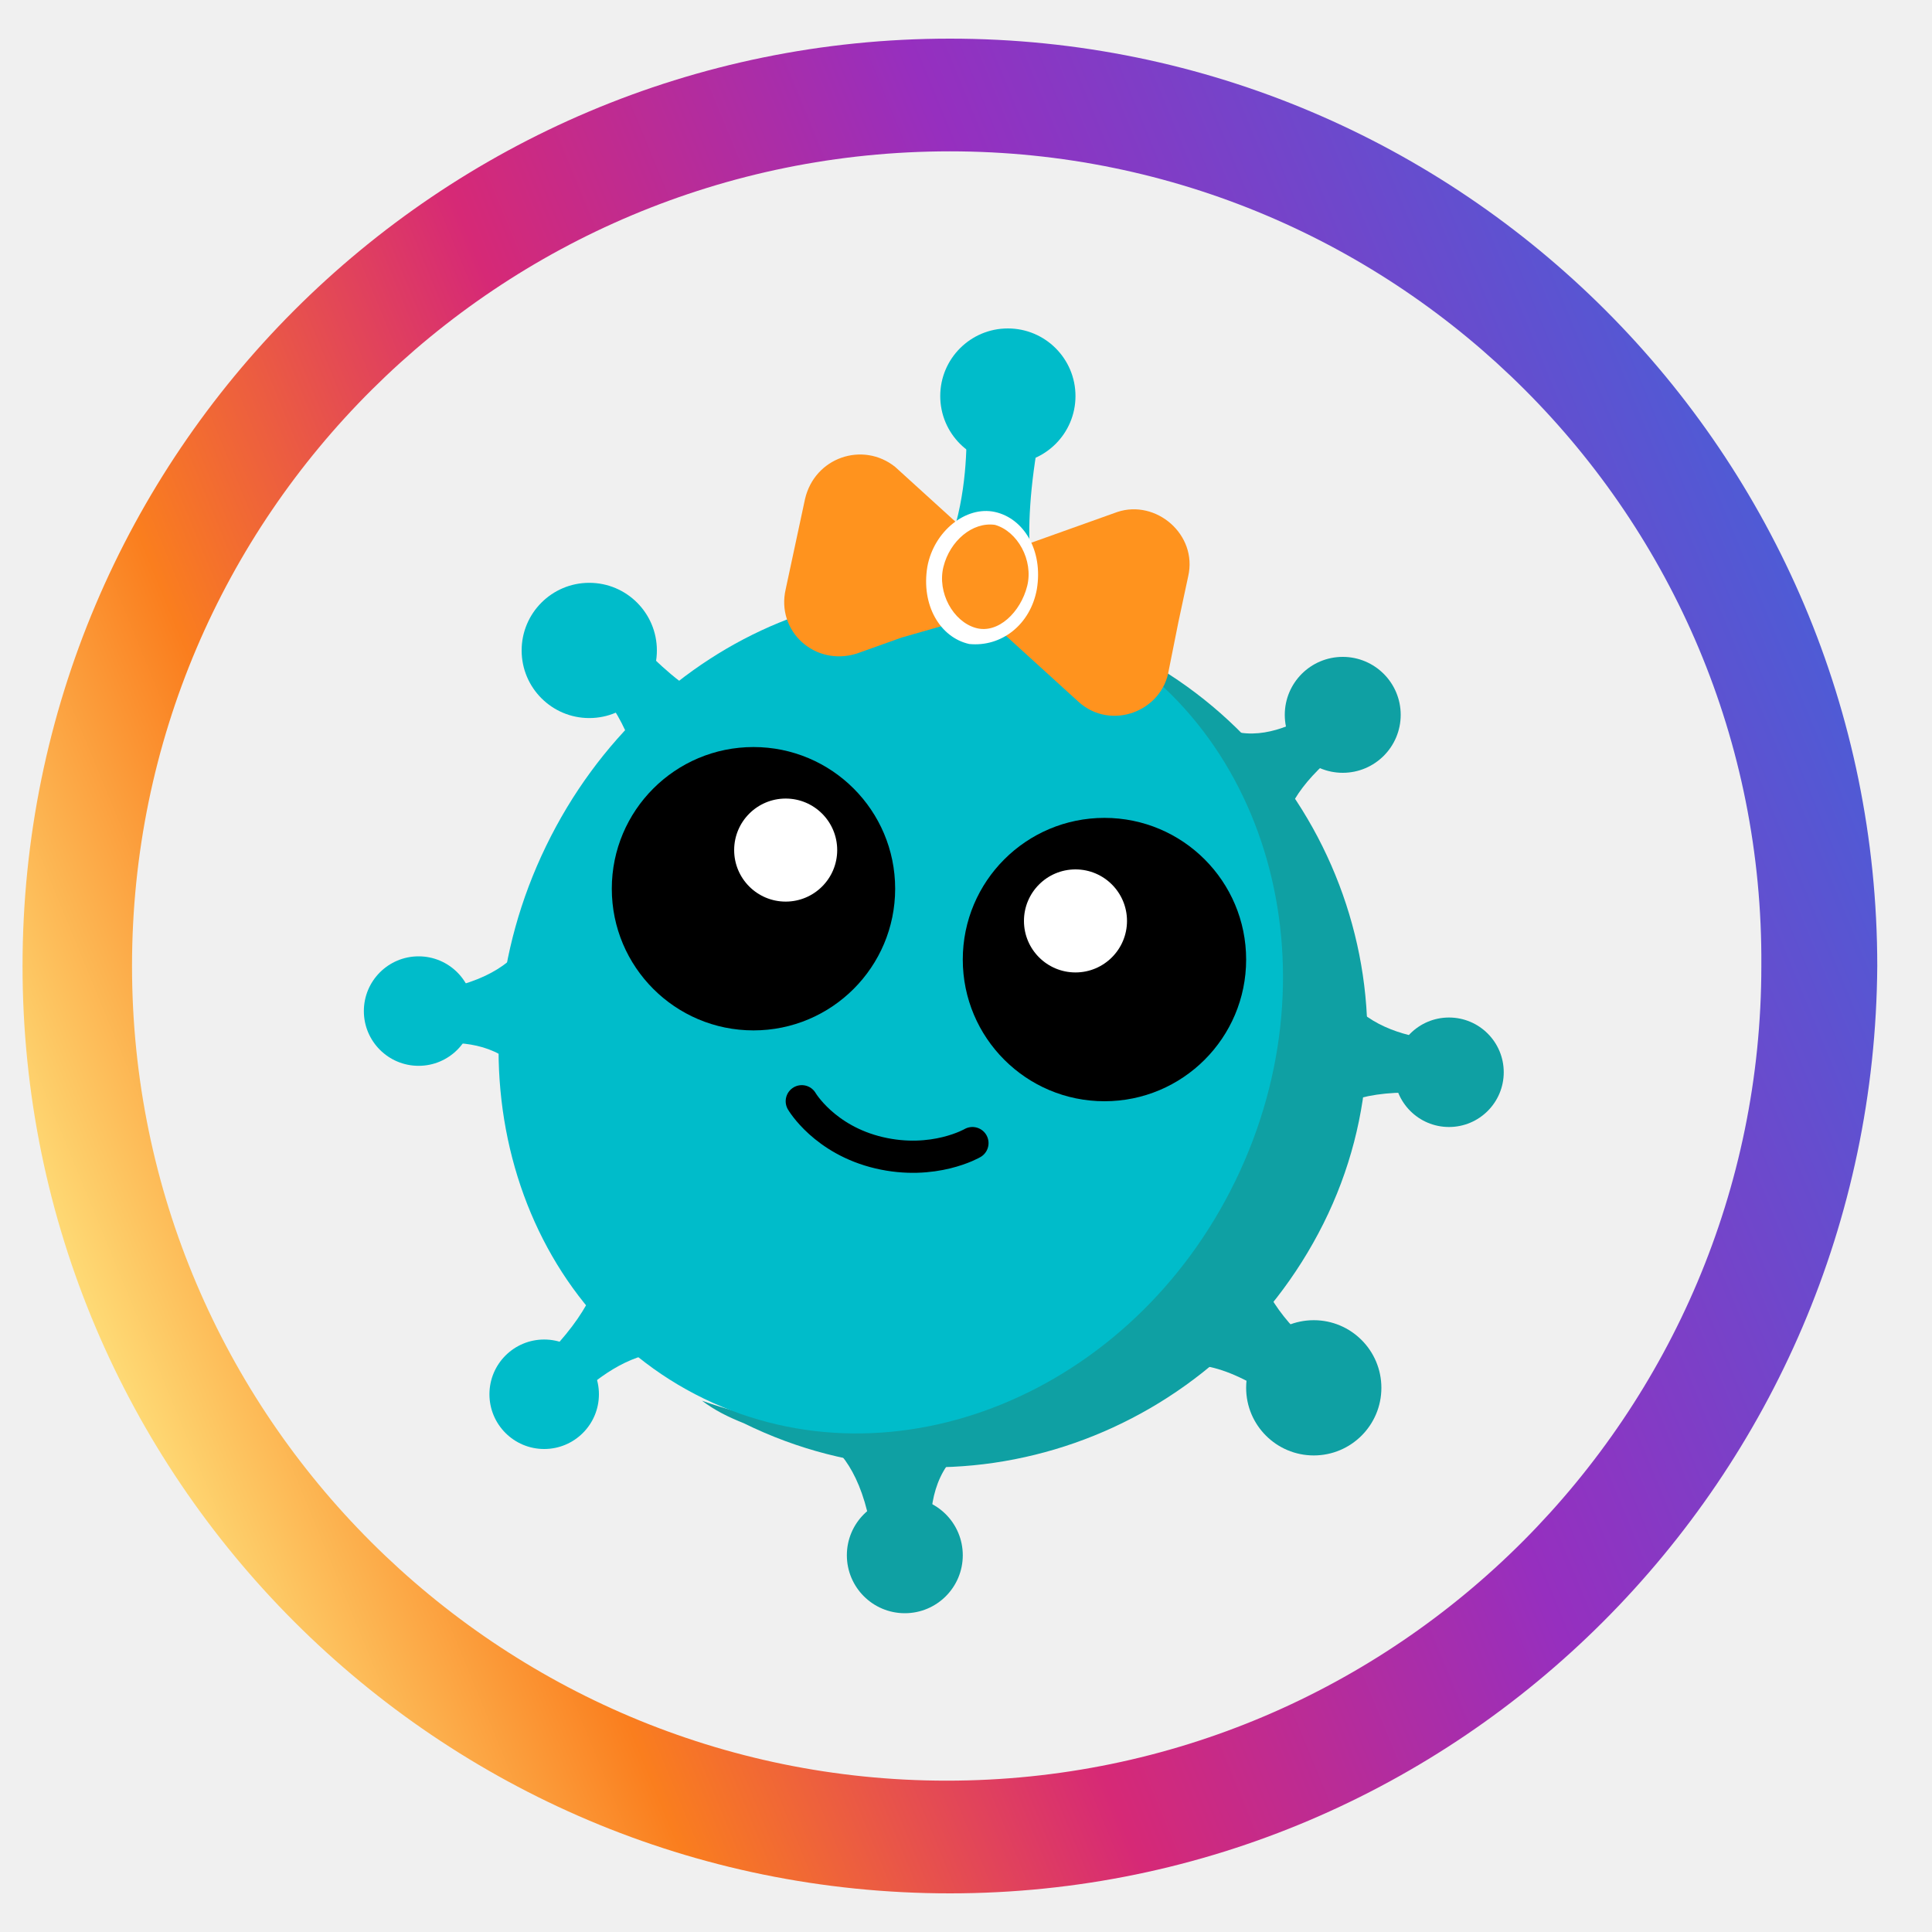
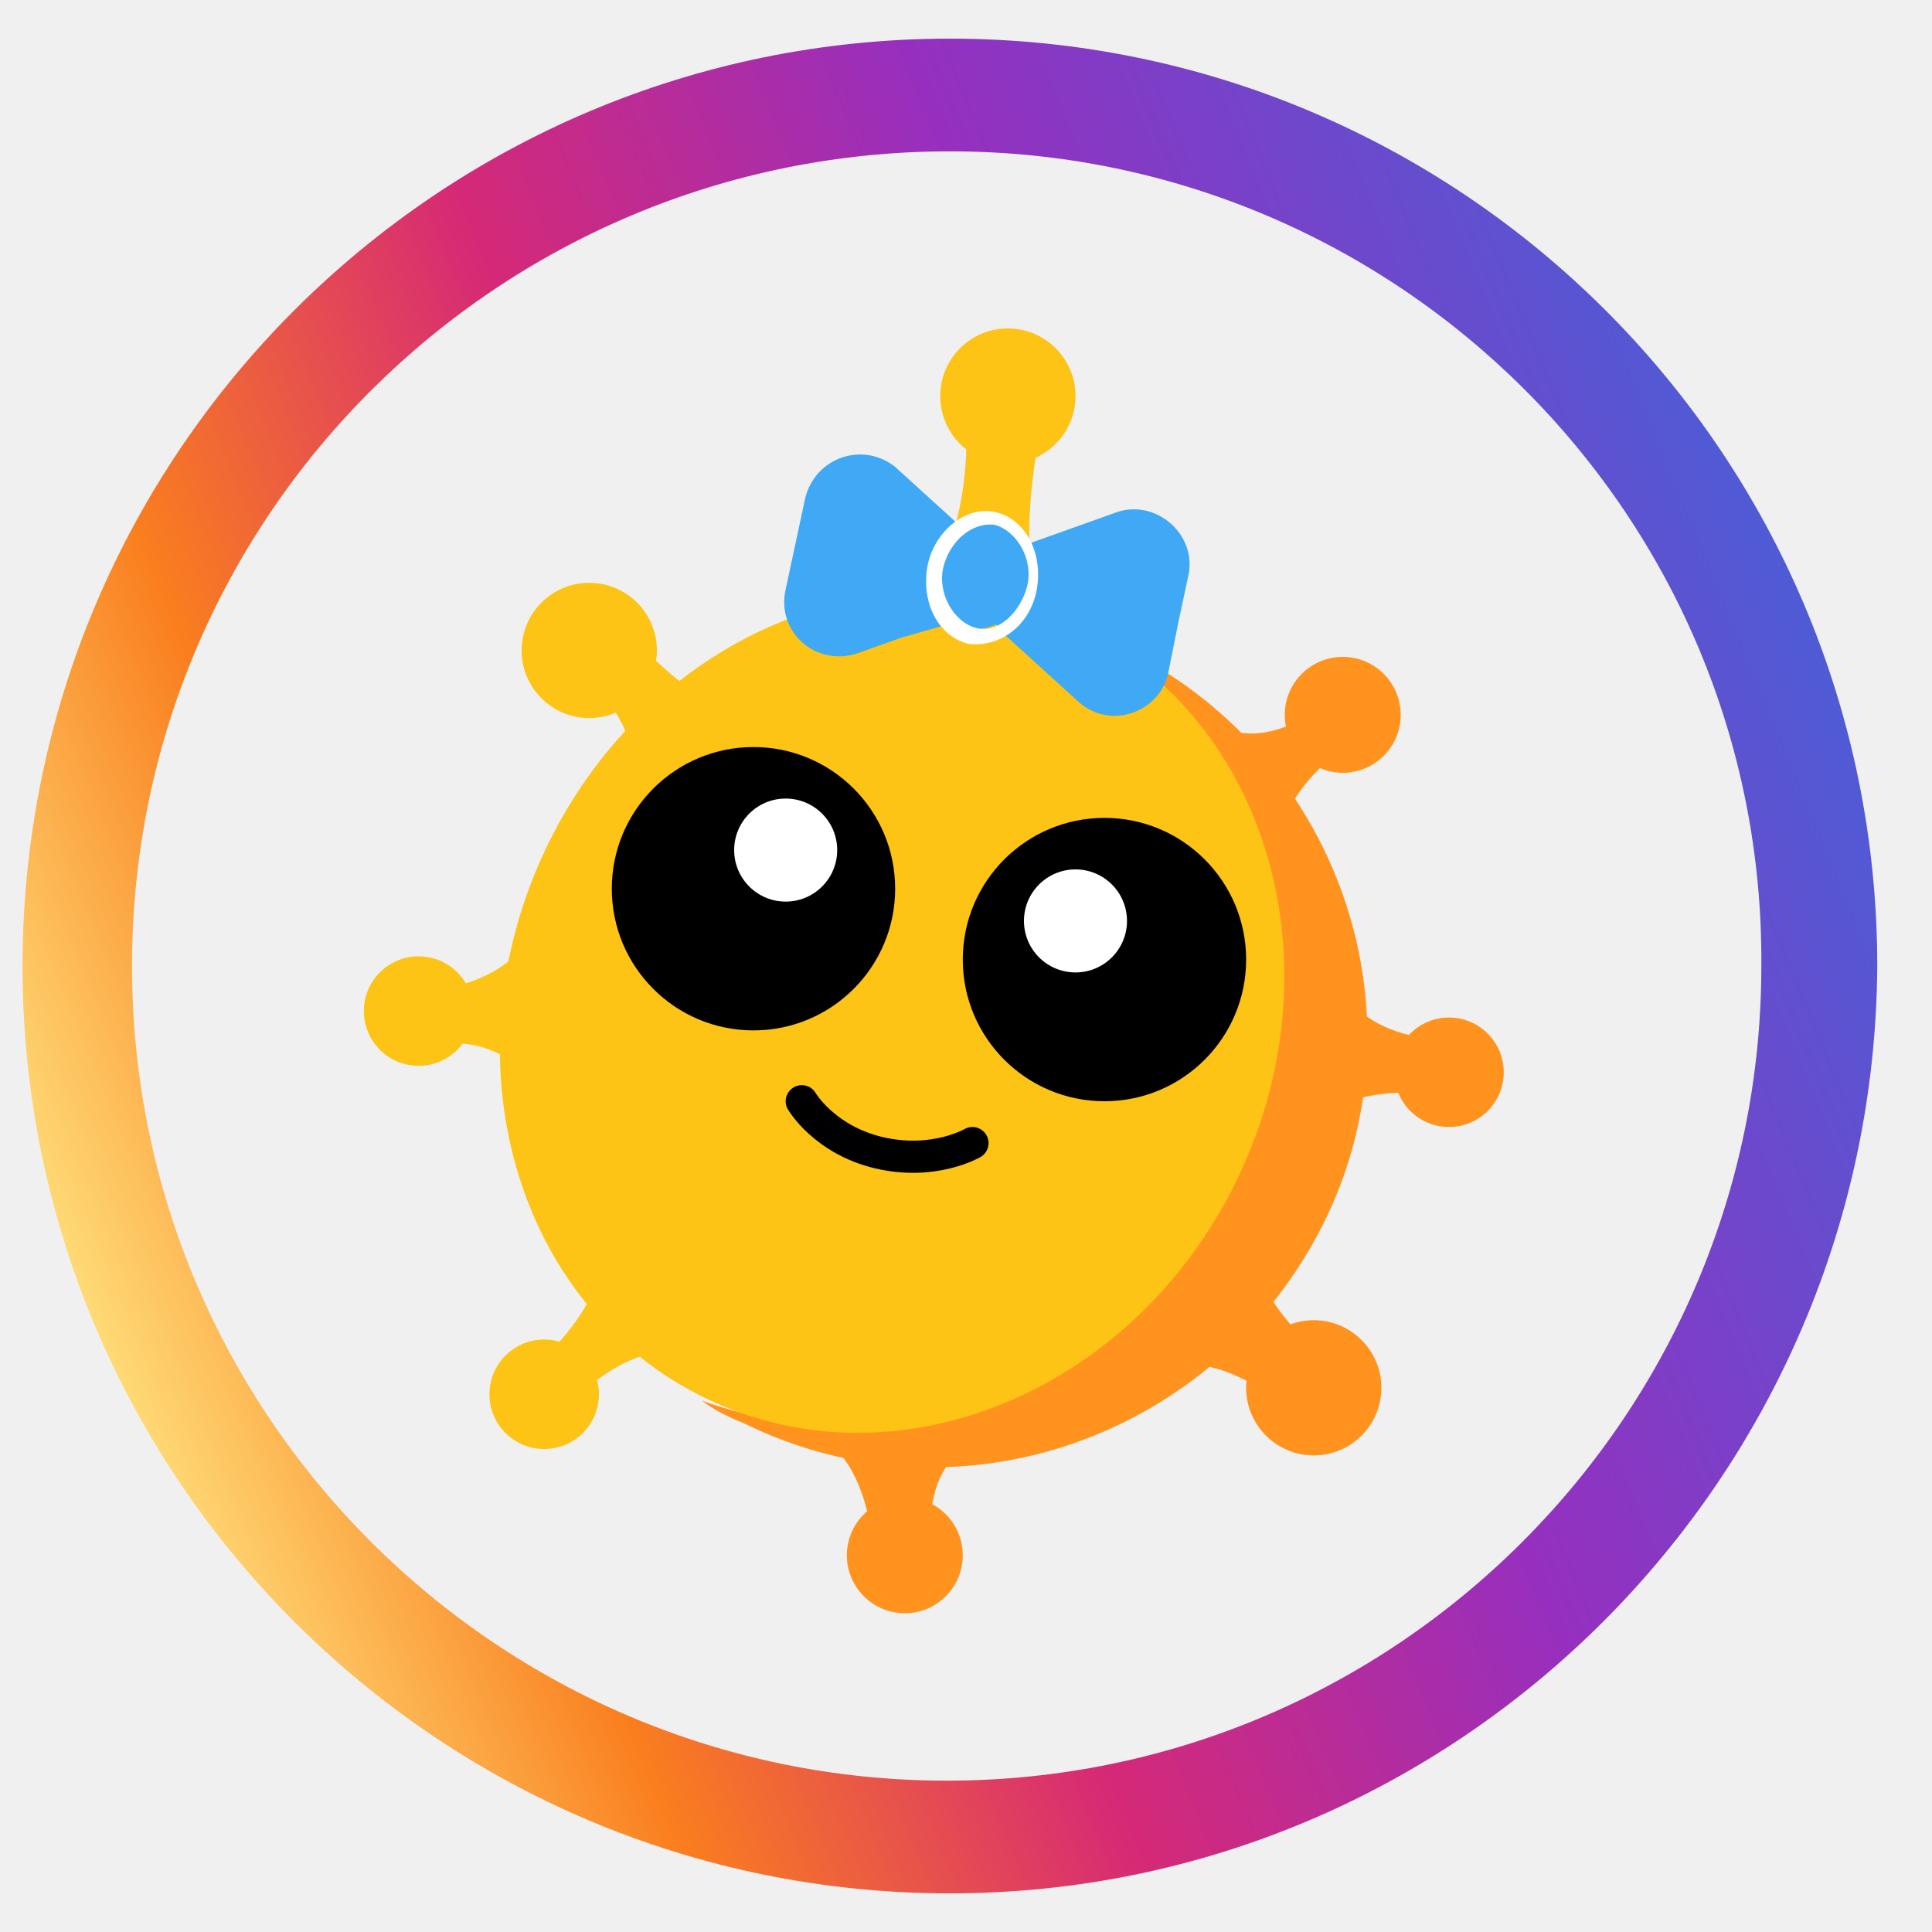
<svg xmlns="http://www.w3.org/2000/svg" version="1.1" id="Calque_1" x="0px" y="0px" viewBox="0 0 60 60" style="enable-background:new 0 0 60 60;" xml:space="preserve">
  <style type="text/css">
	.st0{fill:url(#SVGID_1_);}
- 	.st1{fill:none;stroke:url(#SVGID_2_);stroke-width:20;stroke-miterlimit:10;}
- 	.st2{fill:url(#SVGID_3_);}
- 	.st3{fill:#0FA0A3;}
- 	.st4{fill:#00BCCA;}
- 	.st5{fill:#FFFFFF;}
- 	.st6{fill:none;stroke:#000000;stroke-linecap:round;stroke-miterlimit:10;}
- 	.st7{fill:#FF931E;}
+ 	.st1{fill:#FF931E;}
+ 	.st2{fill:#FDC315;}
+ 	.st3{fill:#FFFFFF;}
+ 	.st4{fill:none;stroke:#000000;stroke-linecap:round;stroke-miterlimit:10;}
+ 	.st5{fill:#3FA9F5;}
</style>
-   <linearGradient id="SVGID_1_" gradientUnits="userSpaceOnUse" x1="-605.676" y1="-51.427" x2="-170.612" y2="-230.497">
+   <linearGradient id="SVGID_1_" gradientUnits="userSpaceOnUse" x1="2.858" y1="21.046" x2="56.065" y2="42.946" gradientTransform="matrix(1 0 0 -1 0 62)">
    <stop offset="0" style="stop-color:#FEDA75" />
    <stop offset="0.185" style="stop-color:#FA7E1E" />
    <stop offset="0.411" style="stop-color:#D62976" />
    <stop offset="0.669" style="stop-color:#962FBF" />
    <stop offset="1" style="stop-color:#4F5BD5" />
  </linearGradient>
-   <rect x="-540.5" y="-304.8" class="st0" width="321" height="321" />
-   <linearGradient id="SVGID_2_" gradientUnits="userSpaceOnUse" x1="-1209.522" y1="43.779" x2="-918.355" y2="-76.064">
-     <stop offset="0" style="stop-color:#FEDA75" />
-     <stop offset="0.185" style="stop-color:#FA7E1E" />
-     <stop offset="0.411" style="stop-color:#D62976" />
-     <stop offset="0.669" style="stop-color:#962FBF" />
-     <stop offset="1" style="stop-color:#4F5BD5" />
-   </linearGradient>
-   <circle class="st1" cx="-1063.9" cy="-16.1" r="147.4" />
-   <linearGradient id="SVGID_3_" gradientUnits="userSpaceOnUse" x1="2.846" y1="40.95" x2="56.053" y2="19.05">
-     <stop offset="0" style="stop-color:#FEDA75" />
-     <stop offset="0.185" style="stop-color:#FA7E1E" />
-     <stop offset="0.411" style="stop-color:#D62976" />
-     <stop offset="0.669" style="stop-color:#962FBF" />
-     <stop offset="1" style="stop-color:#4F5BD5" />
-   </linearGradient>
-   <path class="st2" d="M29.5,58.8C13.6,58.8,0.7,45.9,0.7,30c0-15.9,12.9-28.8,28.8-28.8c15.9,0,28.8,12.9,28.8,28.8  C58.2,45.9,45.3,58.8,29.5,58.8z M29.5,4.7C15.5,4.7,4.1,16,4.1,30c0,14,11.4,25.3,25.3,25.3c14,0,25.3-11.4,25.3-25.3  C54.8,16,43.4,4.7,29.5,4.7z" />
+   <path class="st0" d="M29.5,58.8C13.6,58.8,0.7,45.9,0.7,30S13.6,1.2,29.5,1.2S58.3,14.1,58.3,30C58.2,45.9,45.3,58.8,29.5,58.8z   M29.5,4.7C15.5,4.7,4.1,16,4.1,30s11.4,25.3,25.3,25.3c14,0,25.3-11.4,25.3-25.3C54.8,16,43.4,4.7,29.5,4.7z" />
  <g>
-     <ellipse class="st3" cx="28.7" cy="32.1" rx="12.4" ry="13.1" />
+     <ellipse class="st1" cx="28.7" cy="32.1" rx="12.4" ry="13.1" />
    <g>
-       <path class="st3" d="M29.2,49.3c0,0-1.2-3.5,1.2-4.6l-5.7-0.3c0,0,2.4-0.1,2.5,4.8C28.1,49.2,29.2,49.3,29.2,49.3z" />
-       <circle class="st3" cx="28.1" cy="48.3" r="1.8" />
-       <path class="st3" d="M34.8,20.1c-0.4-0.2-0.9-0.4-1.3-0.6c5.7,3.6,8,11,5,17.2c-3.1,6.2-10.3,9.1-16.7,6.8    c0.4,0.3,0.8,0.5,1.3,0.7c6.7,3.3,14.7,0.4,18-6.2S41.5,23.3,34.8,20.1z" />
-       <ellipse transform="matrix(0.4364 -0.8997 0.8997 0.4364 -12.7647 42.6446)" class="st4" cx="27.7" cy="31.5" rx="13.3" ry="11.9" />
-       <path class="st4" d="M30,13c0,0,0.4,5.1-2.7,6.4l6.6,1.1c0,0-2.9-0.2-1.6-7.1C31.4,13.3,30,13,30,13z" />
-       <circle class="st4" cx="31.3" cy="12.3" r="2.1" />
-       <path class="st3" d="M42.1,21.1c0,0-2.4,2.5-4.3,1.4l2.2,4c0,0-1.1-1.6,2.9-4.1C42.5,21.9,42.1,21.1,42.1,21.1z" />
-       <circle class="st3" cx="41.7" cy="22.2" r="1.8" />
-       <path class="st3" d="M45.8,32.3c0,0-3.5,0.4-4.4-2.1l-0.8,5.4c0,0,0.1-2.3,5-1.5C45.5,33.5,45.8,32.3,45.8,32.3z" />
-       <circle class="st3" cx="45" cy="33.3" r="1.7" />
-       <path class="st3" d="M42.4,42.9c0,0-3.8-1.8-3.5-5l-3.3,5.2c0,0,1.2-2.4,5.6,1.6C41.7,43.9,42.4,42.9,42.4,42.9z" />
-       <circle class="st3" cx="40.8" cy="43.1" r="2.1" />
-       <path class="st4" d="M17.2,19.9c0,0,3.4,2.7,2.5,5.6l4.4-3.8c0,0-1.7,1.8-5.4-3.1C18.2,19.2,17.2,19.9,17.2,19.9z" />
-       <circle class="st4" cx="18.3" cy="20.2" r="2.1" />
-       <path class="st4" d="M17,44.4c0,0,2.2-3,4.4-2.3l-3-3.8c0,0,1.4,1.5-2.5,4.8C16.4,43.6,17,44.4,17,44.4z" />
-       <circle class="st4" cx="16.9" cy="43.3" r="1.7" />
-       <path class="st4" d="M12.1,32.7c0,0,3.3-1.2,4.4,1.1l0.1-5.5c0,0,0.2,2.4-4.4,2.6C12.2,31.6,12.1,32.7,12.1,32.7z" />
-       <circle class="st4" cx="13" cy="31.4" r="1.7" />
+       <path class="st1" d="M29.2,49.3c0,0-1.2-3.5,1.2-4.6l-5.7-0.3c0,0,2.4-0.1,2.5,4.8C28.1,49.2,29.2,49.3,29.2,49.3z" />
+       <circle class="st1" cx="28.1" cy="48.3" r="1.8" />
+       <path class="st1" d="M34.8,20.1c-0.4-0.2-0.9-0.4-1.3-0.6c5.7,3.6,8,11,5,17.2c-3.1,6.2-10.3,9.1-16.7,6.8    c0.4,0.3,0.8,0.5,1.3,0.7c6.7,3.3,14.7,0.4,18-6.2S41.5,23.3,34.8,20.1z" />
+       <ellipse transform="matrix(0.4364 -0.8997 0.8997 0.4364 -12.7235 42.6262)" class="st2" cx="27.7" cy="31.5" rx="13.3" ry="11.9" />
+       <path class="st2" d="M30,13c0,0,0.4,5.1-2.7,6.4l6.6,1.1c0,0-2.9-0.2-1.6-7.1C31.4,13.3,30,13,30,13z" />
+       <circle class="st2" cx="31.3" cy="12.3" r="2.1" />
+       <path class="st1" d="M42.1,21.1c0,0-2.4,2.5-4.3,1.4l2.2,4c0,0-1.1-1.6,2.9-4.1C42.5,21.9,42.1,21.1,42.1,21.1z" />
+       <circle class="st1" cx="41.7" cy="22.2" r="1.8" />
+       <path class="st1" d="M45.8,32.3c0,0-3.5,0.4-4.4-2.1l-0.8,5.4c0,0,0.1-2.3,5-1.5C45.5,33.5,45.8,32.3,45.8,32.3z" />
+       <circle class="st1" cx="45" cy="33.3" r="1.7" />
+       <path class="st1" d="M42.4,42.9c0,0-3.8-1.8-3.5-5l-3.3,5.2c0,0,1.2-2.4,5.6,1.6C41.7,43.9,42.4,42.9,42.4,42.9z" />
+       <circle class="st1" cx="40.8" cy="43.1" r="2.1" />
+       <path class="st2" d="M17.2,19.9c0,0,3.4,2.7,2.5,5.6l4.4-3.8c0,0-1.7,1.8-5.4-3.1C18.2,19.2,17.2,19.9,17.2,19.9z" />
+       <circle class="st2" cx="18.3" cy="20.2" r="2.1" />
+       <path class="st2" d="M17,44.4c0,0,2.2-3,4.4-2.3l-3-3.8c0,0,1.4,1.5-2.5,4.8C16.4,43.6,17,44.4,17,44.4z" />
+       <circle class="st2" cx="16.9" cy="43.3" r="1.7" />
+       <path class="st2" d="M12.1,32.7c0,0,3.3-1.2,4.4,1.1l0.1-5.5c0,0,0.2,2.4-4.4,2.6C12.2,31.6,12.1,32.7,12.1,32.7z" />
+       <circle class="st2" cx="13" cy="31.4" r="1.7" />
    </g>
    <g>
      <circle cx="23.4" cy="27.6" r="4.4" />
-       <circle class="st5" cx="24.4" cy="26.4" r="1.6" />
+       <circle class="st3" cx="24.4" cy="26.4" r="1.6" />
    </g>
    <g>
      <circle cx="34.3" cy="29.8" r="4.4" />
-       <circle class="st5" cx="33.4" cy="28.6" r="1.6" />
+       <circle class="st3" cx="33.4" cy="28.6" r="1.6" />
    </g>
-     <path class="st6" d="M24.9,34.2c0,0,0.7,1.2,2.4,1.6c1.7,0.4,2.9-0.3,2.9-0.3" />
+     <path class="st4" d="M24.9,34.2c0,0,0.7,1.2,2.4,1.6c1.7,0.4,2.9-0.3,2.9-0.3" />
    <g>
-       <path class="st7" d="M24.7,16.9l0.3-1.4c0.3-1.3,1.8-1.8,2.8-1l1.1,1l1.1,1c1,0.9,0.7,2.5-0.6,2.9L28,19.8l-1.4,0.5    c-1.3,0.4-2.5-0.7-2.2-2L24.7,16.9z" />
-       <path class="st7" d="M36.6,19.3l0.3-1.4c0.3-1.3-1-2.4-2.2-2l-1.4,0.5l-1.4,0.5c-1.3,0.4-1.6,2.1-0.6,2.9l1.1,1l1.1,1    c1,0.9,2.6,0.3,2.8-1L36.6,19.3z" />
-       <ellipse transform="matrix(0.1958 -0.9807 0.9807 0.1958 6.9713 44.3828)" class="st7" cx="30.5" cy="17.9" rx="1.8" ry="1.5" />
-       <path class="st5" d="M30.1,20c-0.9-0.2-1.5-1.2-1.3-2.4c0.2-1.1,1.2-1.9,2.1-1.7c0.9,0.2,1.5,1.2,1.3,2.4    C32,19.4,31.1,20.1,30.1,20z M30.9,16.3c-0.7-0.1-1.4,0.5-1.6,1.3s0.3,1.7,1,1.9s1.4-0.5,1.6-1.3S31.6,16.5,30.9,16.3z" />
+       <path class="st5" d="M24.7,16.9l0.3-1.4c0.3-1.3,1.8-1.8,2.8-1l1.1,1l1.1,1c1,0.9,0.7,2.5-0.6,2.9L28,19.8l-1.4,0.5    c-1.3,0.4-2.5-0.7-2.2-2L24.7,16.9z" />
+       <path class="st5" d="M36.6,19.3l0.3-1.4c0.3-1.3-1-2.4-2.2-2l-1.4,0.5l-1.4,0.5c-1.3,0.4-1.6,2.1-0.6,2.9l1.1,1l1.1,1    c1,0.9,2.6,0.3,2.8-1L36.6,19.3z" />
+       <ellipse transform="matrix(0.1958 -0.9806 0.9806 0.1958 7.1271 44.1802)" class="st5" cx="30.5" cy="17.7" rx="1.8" ry="1.5" />
+       <path class="st3" d="M30.1,20c-0.9-0.2-1.5-1.2-1.3-2.4c0.2-1.1,1.2-1.9,2.1-1.7s1.5,1.2,1.3,2.4C32,19.4,31.1,20.1,30.1,20z     M30.9,16.3c-0.7-0.1-1.4,0.5-1.6,1.3s0.3,1.7,1,1.9s1.4-0.5,1.6-1.3C32.1,17.4,31.6,16.5,30.9,16.3z" />
    </g>
  </g>
</svg>
